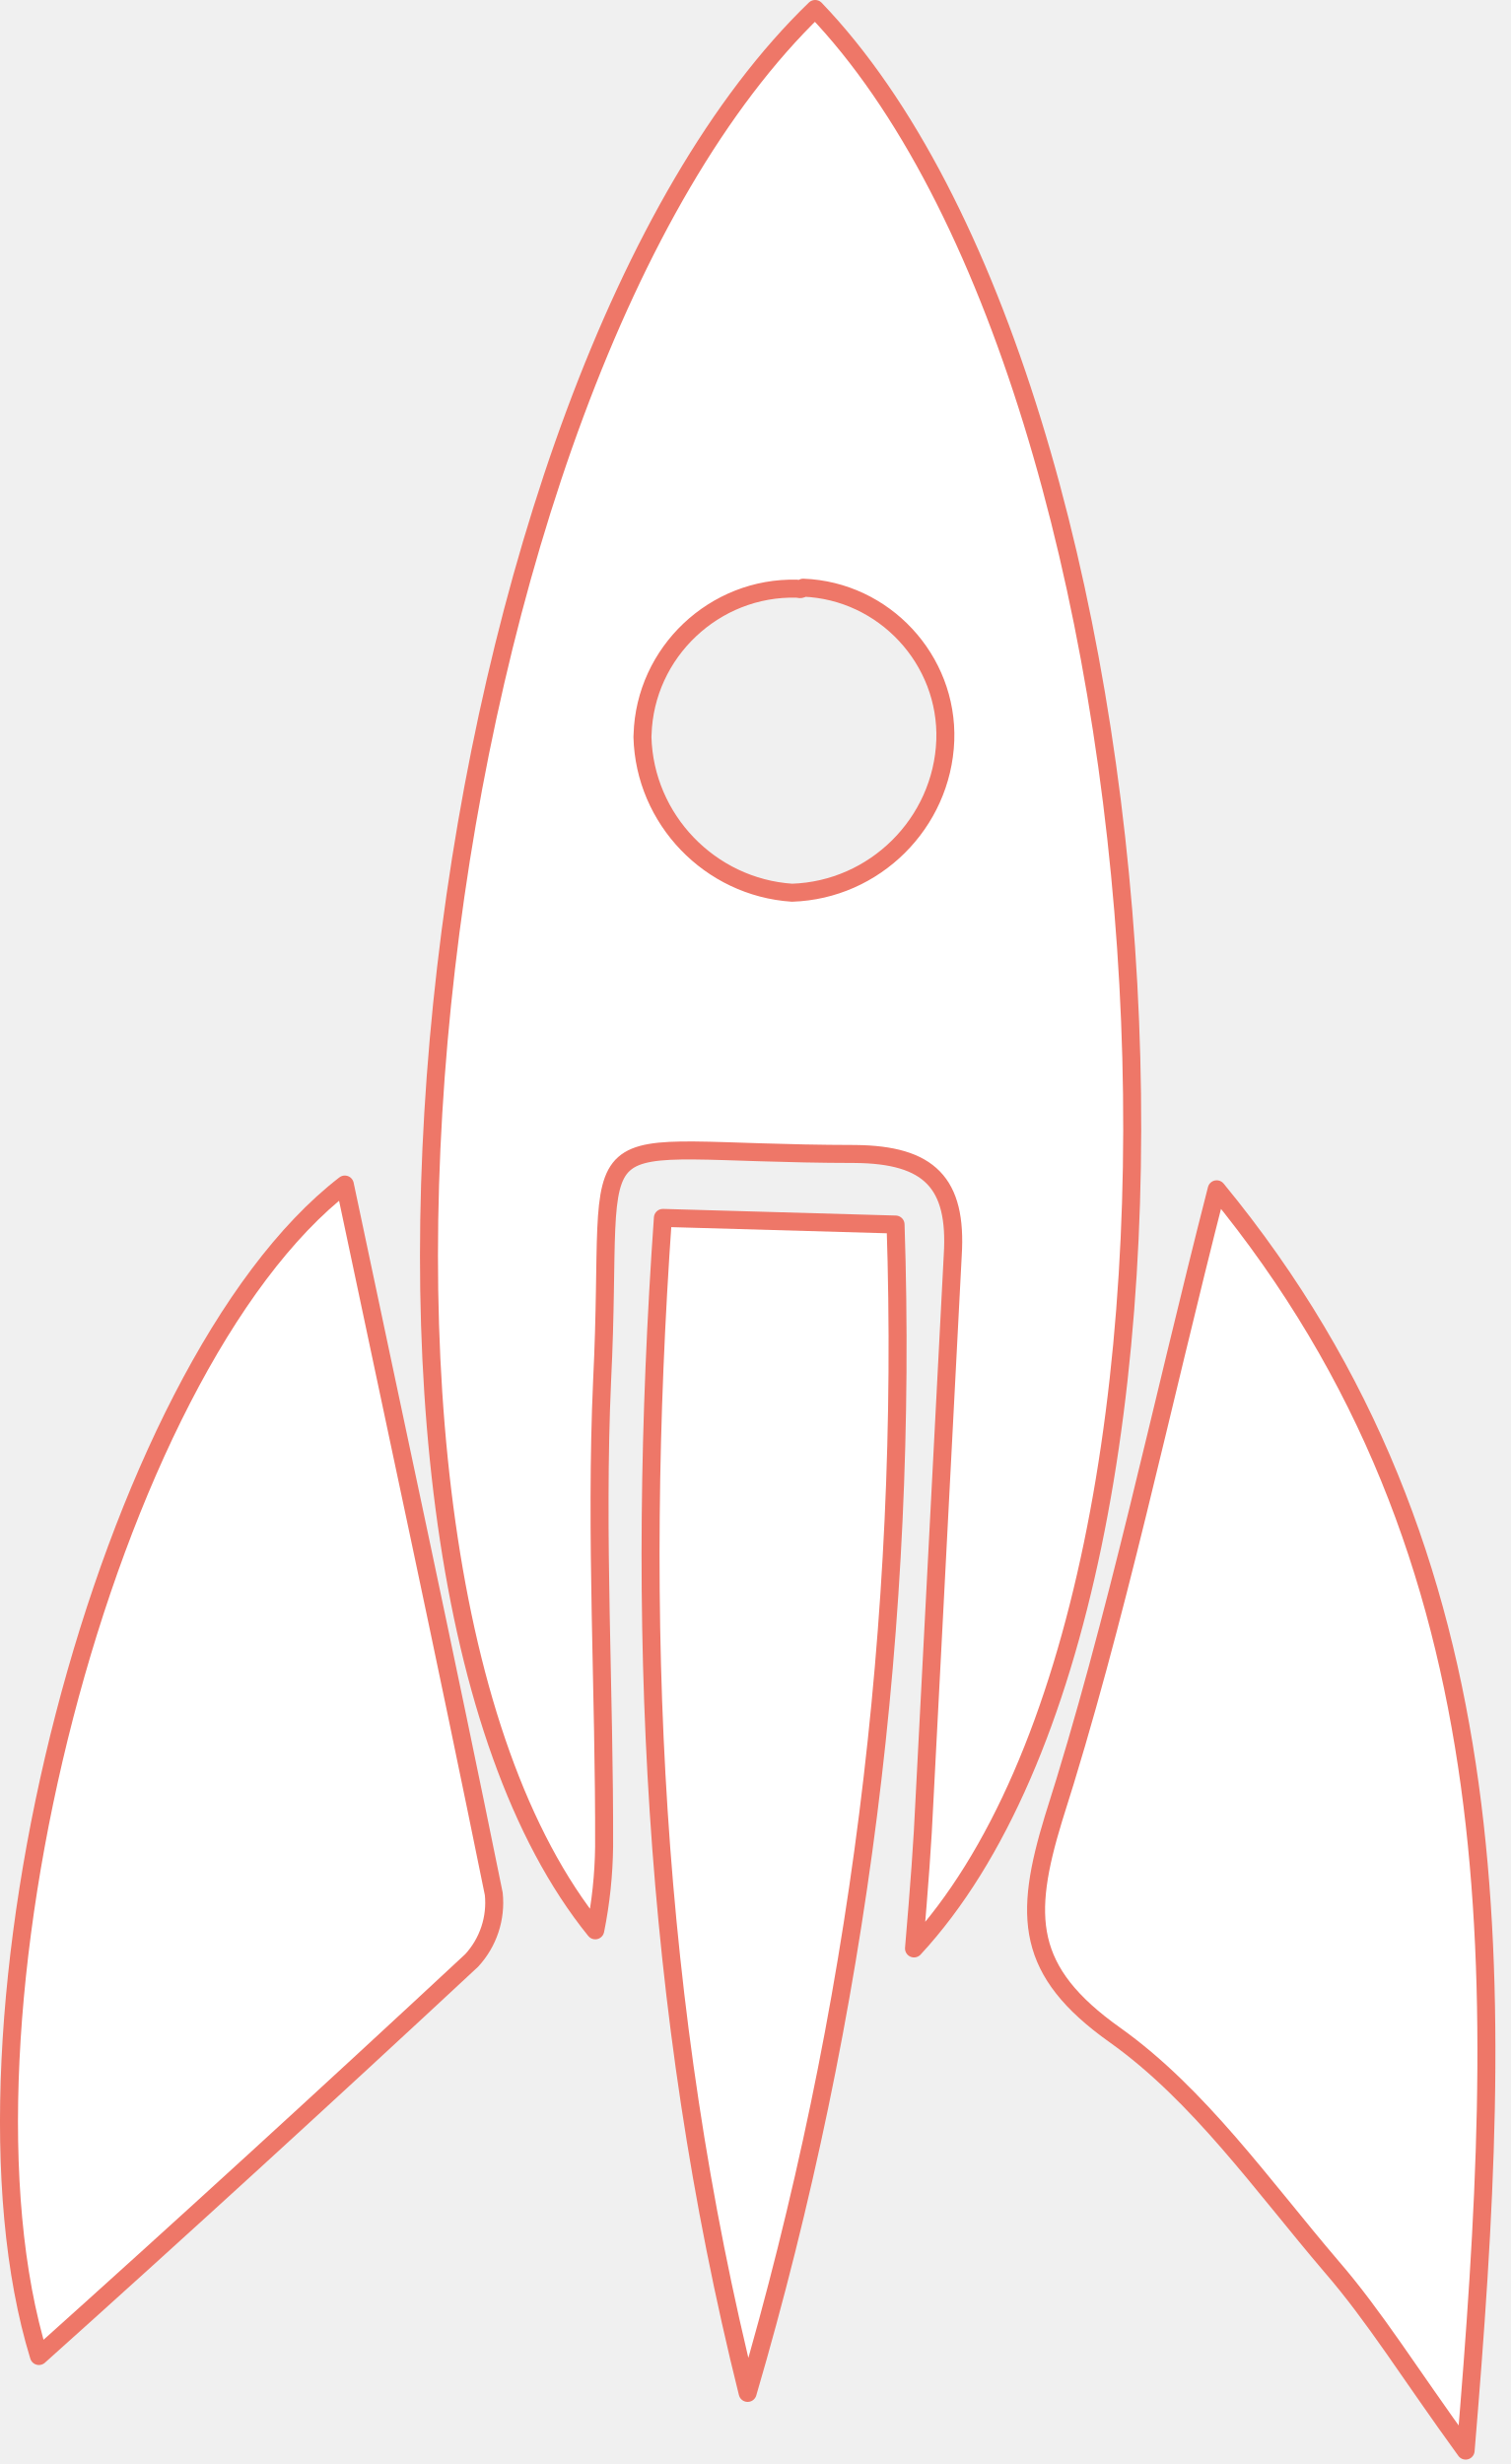
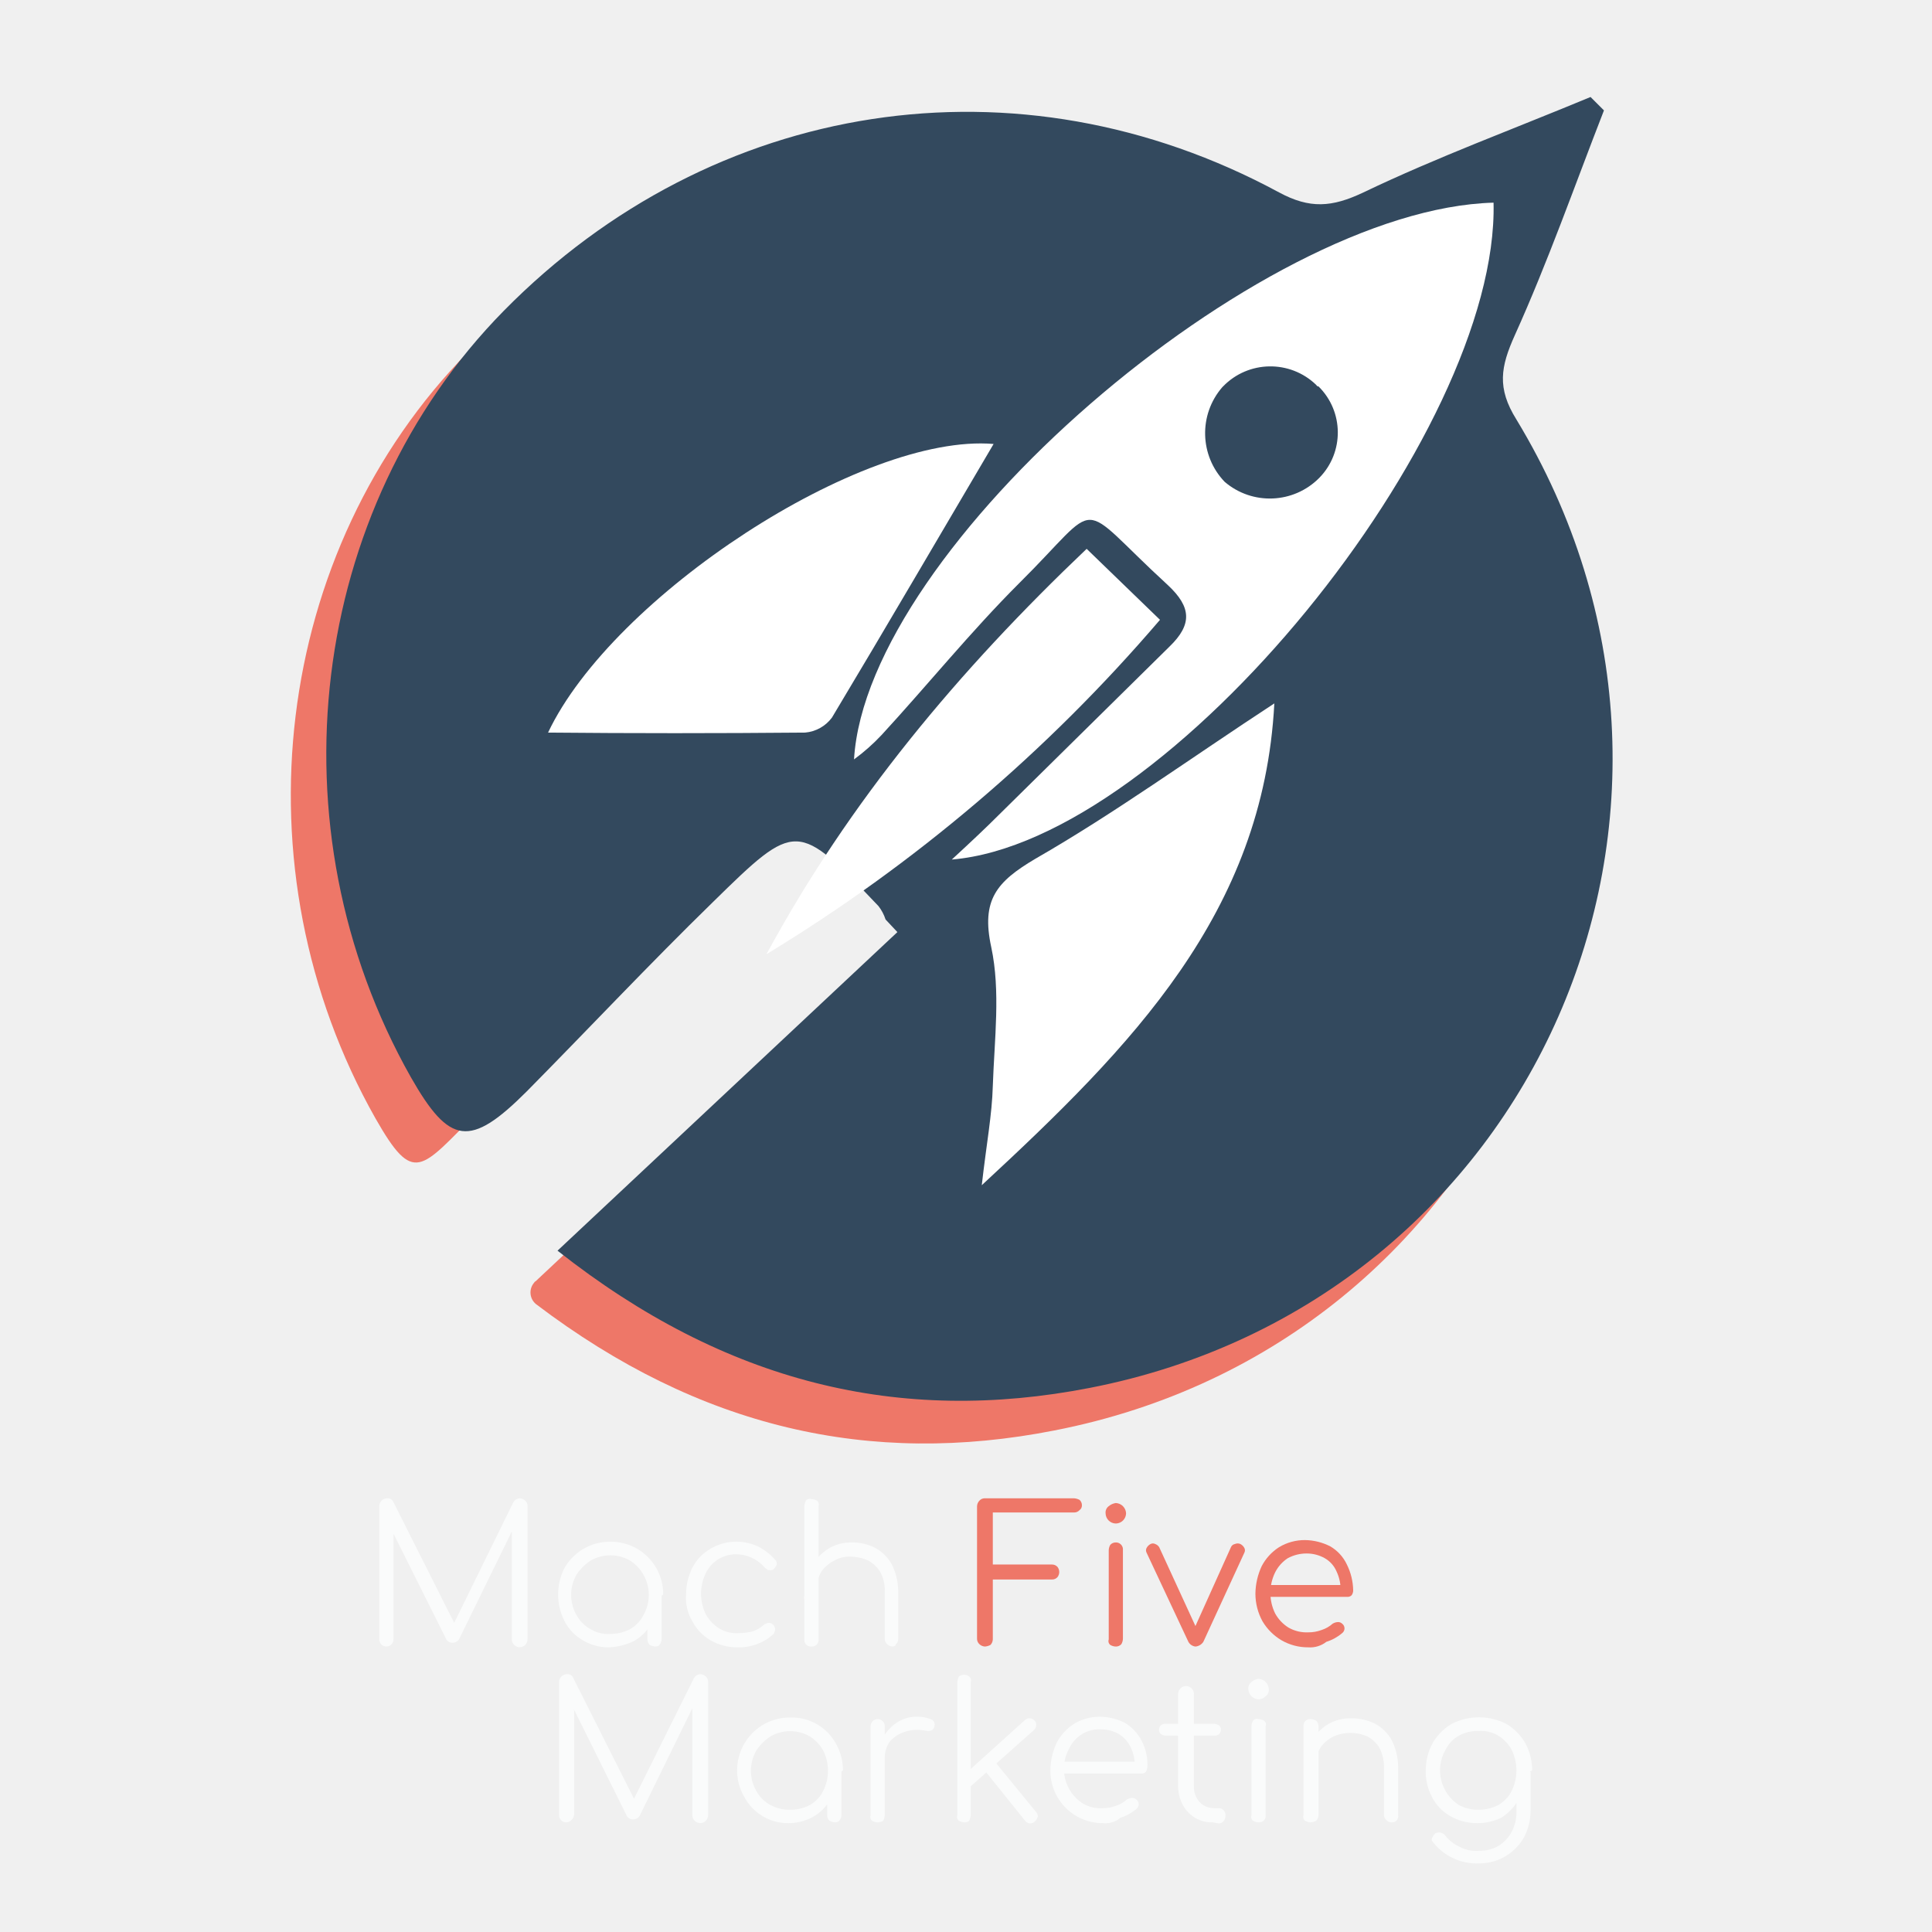
- <svg xmlns="http://www.w3.org/2000/svg" width="100%" height="100%" viewBox="0 0 84 137" version="1.1" xml:space="preserve" style="fill-rule:evenodd;clip-rule:evenodd;stroke-linejoin:round;stroke-miterlimit:2;">
-   <g transform="matrix(1,0,0,1,-77.5948,-39.9009)">
-     <g transform="matrix(0.738096,-0.674695,0.674695,0.738096,-34.2187,149.219)">
-       <path d="M108.3,96.3C109.9,69.4 159.6,26.5 189.4,25.7C190.1,55 148.3,106.7 120.7,109C123.3,106.6 125,105 126.7,103.3L148.3,82C151.2,79.2 151.1,77 148.1,74.2C136.1,63.2 140.1,63.2 129.2,74C123.1,80.1 117.6,86.9 111.8,93.2C110.732,94.34 109.561,95.378 108.3,96.3ZM166.9,48.8C163.605,45.626 158.286,45.716 155.1,49L155,49.1C152.002,52.559 152.133,57.795 155.3,61.1C158.792,64.092 164.069,63.872 167.3,60.6C170.45,57.389 170.405,52.156 167.2,49C167,49 167,48.9 166.9,48.8Z" style="fill:white;fill-rule:nonzero;stroke:rgb(238,119,104);stroke-width:1px;" />
-     </g>
-     <g transform="matrix(0.738096,-0.674695,0.674695,0.738096,-34.2187,149.219)">
-       <path d="M161.6,89.2C160.2,115.8 143.5,132.7 124.5,150.3C125.1,145 125.8,141.4 125.9,137.7C126.1,131.8 126.9,125.7 125.7,120.1C124.4,114.1 126.4,111.8 131.3,108.9C141.4,103.1 150.9,96.2 161.6,89.2Z" style="fill:white;fill-rule:nonzero;stroke:rgb(238,119,104);stroke-width:1px;" />
-     </g>
-     <g transform="matrix(0.738096,-0.674695,0.674695,0.738096,-34.2187,149.219)">
-       <path d="M126,56.3C119.1,68 112.4,79.5 105.5,91C104.692,92.091 103.453,92.783 102.1,92.9C91,93 80,93 69.5,92.9C77.7,75.6 109.3,54.9 126,56.3Z" style="fill:white;fill-rule:nonzero;stroke:rgb(238,119,104);stroke-width:1px;" />
-     </g>
-     <g transform="matrix(0.738096,-0.674695,0.674695,0.738096,-34.2187,149.219)">
-       <path d="M97.2,121C107.7,101.6 121.6,85 137.8,69.6L147.1,78.6C132.823,95.293 115.979,109.606 97.2,121Z" style="fill:white;fill-rule:nonzero;stroke:rgb(238,119,104);stroke-width:1px;" />
-     </g>
-   </g>
+ <svg xmlns="http://www.w3.org/2000/svg" id="Layer_1" data-name="Layer 1" viewBox="0 0 245 245">
+   <defs>
+     <style>.cls-1{fill:#fafbfb;}.cls-2{fill:#ee7768;}.cls-3{fill:#33495e;}.cls-4{fill:#fff;}</style>
+   </defs>
+   <path class="cls-1" d="M49,208.8a.9.9,0,0,1-.9-.9h0V191a1,1,0,0,1,1-1,.79.79,0,0,1,.8.5L58,206.6h-.8l7.9-16.1a1,1,0,0,1,.8-.5,1.08,1.08,0,0,1,.7.3.91.91,0,0,1,.3.7v16.9a1.08,1.08,0,0,1-.3.7,1,1,0,0,1-1.7-.7V193.4h.4l-7.1,14.5a1,1,0,0,1-1.3.3,1,1,0,0,1-.4-.5l-7.1-14.2.5-.1v14.4A.92.92,0,0,1,49,208.8Z" />
+   <path class="cls-1" d="M77.2,208.9a6.29,6.29,0,0,1-3.3-.9,5.89,5.89,0,0,1-2.3-2.4,7.42,7.42,0,0,1,0-6.8,6.89,6.89,0,0,1,2.4-2.4,6.87,6.87,0,0,1,6.8,0,6.89,6.89,0,0,1,2.4,2.4,6.65,6.65,0,0,1,.9,3.4l-.7.6a6,6,0,0,1-3,5.3A7.94,7.94,0,0,1,77.2,208.9Zm.2-1.7a5.42,5.42,0,0,0,2.5-.6,4.24,4.24,0,0,0,1.7-1.8,5.15,5.15,0,0,0,0-5.1,4.9,4.9,0,0,0-1.7-1.8,5,5,0,0,0-5,0,6.17,6.17,0,0,0-1.8,1.8,5.15,5.15,0,0,0,0,5.1,4.45,4.45,0,0,0,1.8,1.8,4.23,4.23,0,0,0,2.5.6Zm5.7,1.6a1.85,1.85,0,0,1-.7-.2.91.91,0,0,1-.3-.7v-4.1l.4-1.9,1.4.4v5.6a1.08,1.08,0,0,1-.3.7c0,.1-.3.2-.5.2Z" />
+   <path class="cls-1" d="M93.5,208.9a6.65,6.65,0,0,1-3.4-.9,5.89,5.89,0,0,1-2.3-2.4,5.73,5.73,0,0,1-.8-3.4,7.73,7.73,0,0,1,.8-3.4,5.89,5.89,0,0,1,2.3-2.4,6.44,6.44,0,0,1,6-.3,7.23,7.23,0,0,1,2.2,1.7.73.73,0,0,1,.2.6,2.09,2.09,0,0,1-.4.6.66.66,0,0,1-.6.1c-.2,0-.4-.2-.6-.4a4.79,4.79,0,0,0-3.5-1.6,4.22,4.22,0,0,0-3.9,2.4,5.93,5.93,0,0,0,0,5.2,4.85,4.85,0,0,0,1.7,1.8,4.23,4.23,0,0,0,2.5.6,8.81,8.81,0,0,0,1.7-.2,3.92,3.92,0,0,0,1.4-.8c.2-.2.4-.2.6-.3a.73.73,0,0,1,.6.2.86.86,0,0,1,.3.6,1.42,1.42,0,0,1-.2.6A6.45,6.45,0,0,1,93.5,208.9Z" />
+   <path class="cls-1" d="M102.9,203.4a.91.91,0,0,1-.7-.3.62.62,0,0,1-.2-.7V191a1.85,1.85,0,0,1,.2-.7.62.62,0,0,1,.7-.2,1.85,1.85,0,0,1,.7.2.62.62,0,0,1,.2.7v11.5a1.45,1.45,0,0,1-.2.7A1.08,1.08,0,0,1,102.9,203.4Zm0,5.4a.82.82,0,0,1-.9-.8V196.6a.82.82,0,0,1,.8-.9h.1a.88.88,0,0,1,.9.8v11.4a.82.82,0,0,1-.8.9Zm10.3,0a1.08,1.08,0,0,1-.7-.3.86.86,0,0,1-.3-.6v-6.2a4.75,4.75,0,0,0-.6-2.4,4,4,0,0,0-1.5-1.4,5.45,5.45,0,0,0-2.2-.5,3.84,3.84,0,0,0-2.1.5,4.43,4.43,0,0,0-1.5,1.2,3,3,0,0,0-.6,1.8h-1.3a5,5,0,0,1,.8-2.7,6.06,6.06,0,0,1,2-1.9,5.55,5.55,0,0,1,2.8-.7,6.3,6.3,0,0,1,3,.7,5.3,5.3,0,0,1,2.1,2.1,7.64,7.64,0,0,1,.8,3.3v6.2a.71.71,0,0,1-.3.6c0,.2-.2.3-.4.3Z" />
+   <path class="cls-2" d="M124.9,208.8a1.08,1.08,0,0,1-.7-.3.91.91,0,0,1-.3-.7V191a1.08,1.08,0,0,1,.3-.7.91.91,0,0,1,.7-.3h11.3a1.85,1.85,0,0,1,.7.2.91.91,0,0,1,.3.7.71.71,0,0,1-.3.6.91.91,0,0,1-.7.3H125.9v6.6h7.5a.91.91,0,0,1,.7.3,1.05,1.05,0,0,1,0,1.3.91.91,0,0,1-.7.3h-7.5v7.6a1.08,1.08,0,0,1-.3.7A1.85,1.85,0,0,1,124.9,208.8Z" />
+   <path class="cls-2" d="M141.5,193.2a1.32,1.32,0,0,1-1.3-1.3,1,1,0,0,1,.4-.9,1.8,1.8,0,0,1,.9-.4,1.37,1.37,0,0,1,1.3,1.3,1.32,1.32,0,0,1-1.3,1.3Zm0,15.6a1.45,1.45,0,0,1-.7-.2.62.62,0,0,1-.2-.7V196.6a1.45,1.45,0,0,1,.2-.7.91.91,0,0,1,.7-.3.88.88,0,0,1,.9.8v11.4a1.45,1.45,0,0,1-.2.7.91.91,0,0,1-.7.3Z" />
+   <path class="cls-2" d="M151.6,208.8a1.15,1.15,0,0,1-.9-.6l-5.3-11.3a.64.64,0,0,1,0-.6,1.21,1.21,0,0,1,.5-.5.64.64,0,0,1,.6,0,1,1,0,0,1,.5.4l5.1,11.1h-1l5-11.1a.66.66,0,0,1,.5-.4.85.85,0,0,1,.7,0,1.21,1.21,0,0,1,.5.5.64.64,0,0,1,0,.6l-5.2,11.3A1.33,1.33,0,0,1,151.6,208.8Z" />
+   <path class="cls-2" d="M165.9,208.9a6.65,6.65,0,0,1-3.4-.9,6.89,6.89,0,0,1-2.4-2.4,7.3,7.3,0,0,1-.9-3.5,8.53,8.53,0,0,1,.8-3.5,6.36,6.36,0,0,1,2.2-2.4,6.29,6.29,0,0,1,3.3-.9,7.22,7.22,0,0,1,3.2.8,5.23,5.23,0,0,1,2.1,2.3,7.64,7.64,0,0,1,.8,3.3,1.07,1.07,0,0,1-.2.6.73.73,0,0,1-.6.2H160.6V201H171l-1,.8a5.34,5.34,0,0,0-.5-2.5,3.53,3.53,0,0,0-1.5-1.7,4.65,4.65,0,0,0-2.3-.6,5,5,0,0,0-2.4.6,4.64,4.64,0,0,0-1.6,1.8,5.93,5.93,0,0,0,0,5.2,4.9,4.9,0,0,0,1.7,1.8,4.62,4.62,0,0,0,2.5.6,4.67,4.67,0,0,0,1.7-.3,3.92,3.92,0,0,0,1.4-.8,1.42,1.42,0,0,1,.6-.2.73.73,0,0,1,.6.2.75.75,0,0,1,0,1.2,5.64,5.64,0,0,1-2,1.1A3.31,3.31,0,0,1,165.9,208.9Z" />
+   <path class="cls-1" d="M71.8,231.1a.9.9,0,0,1-.9-.9V213.3a1,1,0,0,1,1-1,.79.79,0,0,1,.8.5l8.1,16.1H80l8-16.1a1,1,0,0,1,.8-.5,1.08,1.08,0,0,1,.7.3.91.91,0,0,1,.3.7v16.9a1.08,1.08,0,0,1-.3.7,1,1,0,0,1-1.7-.7V215.8h.4l-7.1,14.5a1,1,0,0,1-1.3.3,1,1,0,0,1-.4-.5l-7.1-14.3.5-.1v14.4a1.07,1.07,0,0,1-1,1Z" />
+   <path class="cls-1" d="M100,231.2a6.28,6.28,0,0,1-5.6-3.3,6.72,6.72,0,0,1,2.4-9.2,6.65,6.65,0,0,1,3.4-.9,6.39,6.39,0,0,1,5.8,3.3,6.92,6.92,0,0,1,.9,3.4l-.8.6a6.5,6.5,0,0,1-.8,3.1,5.81,5.81,0,0,1-2.2,2.2A6.5,6.5,0,0,1,100,231.2Zm.2-1.7a5.42,5.42,0,0,0,2.5-.6,4.24,4.24,0,0,0,1.7-1.8,5.72,5.72,0,0,0,0-5.1,4.9,4.9,0,0,0-1.7-1.8,5,5,0,0,0-5,0,6.17,6.17,0,0,0-1.8,1.8,5.15,5.15,0,0,0,0,5.1,4.45,4.45,0,0,0,1.8,1.8,5.14,5.14,0,0,0,2.5.6Zm5.7,1.6a1.85,1.85,0,0,1-.7-.2.91.91,0,0,1-.3-.7v-4.1l.4-1.9,1.4.4v5.6a.91.91,0,0,1-.3.7c0,.1-.3.2-.5.2Z" />
+   <path class="cls-1" d="M111.3,231.1a1.85,1.85,0,0,1-.7-.2.62.62,0,0,1-.2-.7V218.9a.9.9,0,0,1,1.8,0h0v11.3a1.85,1.85,0,0,1-.2.7A1.45,1.45,0,0,1,111.3,231.1Zm-.1-8.1a5.3,5.3,0,0,1,.8-2.7,5.46,5.46,0,0,1,1.8-1.9,4.51,4.51,0,0,1,2.5-.7,4.67,4.67,0,0,1,1.7.3.72.72,0,0,1,.5.9.85.85,0,0,1-.3.5,1.27,1.27,0,0,1-.6.1l-.7-.1a5,5,0,0,0-2.4.3,4.07,4.07,0,0,0-1.7,1.2,3.53,3.53,0,0,0-.6,1.9Z" />
+   <path class="cls-1" d="M122.3,231.1a1.85,1.85,0,0,1-.7-.2.62.62,0,0,1-.2-.7V213.3a1.85,1.85,0,0,1,.2-.7,1.05,1.05,0,0,1,1.3,0,.62.62,0,0,1,.2.7v16.9a1.85,1.85,0,0,1-.2.7A.85.85,0,0,1,122.3,231.1Zm.6-4.4-1.1-1.2,8.2-7.4a.73.73,0,0,1,.6-.2.86.86,0,0,1,.6.3.73.73,0,0,1,.2.6.86.86,0,0,1-.3.6Zm8.3,4.3a.78.78,0,0,1-1.1,0l-.1-.1-5.3-6.6,1.3-1.1,5.4,6.6a.73.73,0,0,1,.2.6C131.5,230.6,131.4,230.9,131.2,231Z" />
+   <path class="cls-1" d="M139.9,231.2a6.65,6.65,0,0,1-3.4-.9,6.64,6.64,0,0,1-3.3-5.8,8.53,8.53,0,0,1,.8-3.5,6.36,6.36,0,0,1,2.2-2.4,6.29,6.29,0,0,1,3.3-.9,7.22,7.22,0,0,1,3.2.8,5.83,5.83,0,0,1,2.1,2.3,6.36,6.36,0,0,1,.7,3.3,1.42,1.42,0,0,1-.2.6.73.73,0,0,1-.6.2H134.5v-1.5h10.4l-1,.7a5.34,5.34,0,0,0-.5-2.5,4.13,4.13,0,0,0-1.5-1.7,4.65,4.65,0,0,0-2.3-.6,4.2,4.2,0,0,0-4,2.4,5.25,5.25,0,0,0,1.7,7,4.42,4.42,0,0,0,2.5.6,4.67,4.67,0,0,0,1.7-.3,3.92,3.92,0,0,0,1.4-.8,1.42,1.42,0,0,1,.6-.2.73.73,0,0,1,.6.2.75.75,0,0,1,0,1.2,5.64,5.64,0,0,1-2,1.1A2.93,2.93,0,0,1,139.9,231.2Z" />
+   <path class="cls-1" d="M147.8,220.1a1.42,1.42,0,0,1-.6-.2.78.78,0,0,1,0-1.1h0a.73.73,0,0,1,.6-.2H154a1.42,1.42,0,0,1,.6.2.78.78,0,0,1,0,1.1h0a.73.73,0,0,1-.6.2Zm6,11a4.18,4.18,0,0,1-3.8-2.2,5,5,0,0,1-.6-2.4V214.8a1.08,1.08,0,0,1,.3-.7,1,1,0,0,1,1.7.7v11.7a2.88,2.88,0,0,0,.7,2,2.56,2.56,0,0,0,1.9.8h.6a.71.71,0,0,1,.6.3.84.84,0,0,1,.2.7.91.91,0,0,1-.3.7.66.66,0,0,1-.7.2Z" />
+   <path class="cls-1" d="M159.6,215.5a1.37,1.37,0,0,1-1.3-1.3,1,1,0,0,1,.4-.9,1.49,1.49,0,0,1,.9-.4,1.37,1.37,0,0,1,1.3,1.3,1,1,0,0,1-.4.9A1.27,1.27,0,0,1,159.6,215.5Zm0,15.6a1.85,1.85,0,0,1-.7-.2.62.62,0,0,1-.2-.7V218.9a1.45,1.45,0,0,1,.2-.7.62.62,0,0,1,.7-.2,1.85,1.85,0,0,1,.7.2.62.62,0,0,1,.2.7v11.3a.82.82,0,0,1-.8.9Z" />
+   <path class="cls-1" d="M166.2,231.1a1.85,1.85,0,0,1-.7-.2.62.62,0,0,1-.2-.7V218.9a.82.82,0,0,1,.8-.9h.1a1.85,1.85,0,0,1,.7.2.91.91,0,0,1,.3.7v11.3a1.08,1.08,0,0,1-.3.7A1.85,1.85,0,0,1,166.2,231.1Zm10.3,0a.91.91,0,0,1-.7-.3.86.86,0,0,1-.3-.6V224a5,5,0,0,0-.6-2.4,4,4,0,0,0-1.5-1.4,5.36,5.36,0,0,0-4.3,0,4.43,4.43,0,0,0-1.5,1.2,3,3,0,0,0-.6,1.8h-1.3a5,5,0,0,1,.8-2.7,6.06,6.06,0,0,1,2-1.9,5.55,5.55,0,0,1,2.8-.7,6.7,6.7,0,0,1,3.1.7,5.3,5.3,0,0,1,2.1,2.1,7.64,7.64,0,0,1,.8,3.3v6.2a.77.77,0,0,1-.8.9Z" />
+   <path class="cls-1" d="M187.3,231.2a6.92,6.92,0,0,1-3.4-.9,5.89,5.89,0,0,1-2.3-2.4,6.81,6.81,0,0,1-.8-3.4,7.3,7.3,0,0,1,.9-3.5,6.89,6.89,0,0,1,2.4-2.4,7.63,7.63,0,0,1,6.9,0,6.89,6.89,0,0,1,2.4,2.4,7.3,7.3,0,0,1,.9,3.5l-1.1.6a7.11,7.11,0,0,1-.7,3.2,6.3,6.3,0,0,1-2.1,2.2A7,7,0,0,1,187.3,231.2Zm.2,5.1a7,7,0,0,1-5.7-2.6c-.2-.2-.3-.4-.2-.6s.2-.4.4-.6a1,1,0,0,1,1.3.3,4.89,4.89,0,0,0,1.8,1.4,4.51,4.51,0,0,0,2.5.5,4.75,4.75,0,0,0,2.4-.6,4.9,4.9,0,0,0,1.7-1.8,5.46,5.46,0,0,0,.6-2.8v-3.6l.7-1.4,1.1.2v4.9a7.3,7.3,0,0,1-.9,3.5,6.51,6.51,0,0,1-5.7,3.2Zm0-6.8a5.42,5.42,0,0,0,2.5-.6,4.24,4.24,0,0,0,1.7-1.8,5.93,5.93,0,0,0,0-5.2,4.9,4.9,0,0,0-1.7-1.8,4.42,4.42,0,0,0-2.5-.6,5.14,5.14,0,0,0-2.5.6,4.24,4.24,0,0,0-1.7,1.8,5.25,5.25,0,0,0,1.7,7A5.14,5.14,0,0,0,187.5,229.5Z" />
+   <path class="cls-2" d="M176.3,40.3a7.06,7.06,0,0,1,0,9.9l-.3.3a7.56,7.56,0,0,1-10.3-.3,7.47,7.47,0,0,1,.5-10.3,7.13,7.13,0,0,1,10.1.4Zm-10.4,9.5c3.9-.5,7,0,8.2-1.3s1-4.8,0-6.4c-.7-1.1-4.8-1.3-5.9-.3C166.8,43,166.9,46,165.9,49.8Z" />
+   <path class="cls-2" d="M197.3,23.4c-3.1,8.2-6.1,16.5-9.7,24.5-1.8,4-2.3,6.7.2,10.7,29.8,49.2,2.4,111.8-54.1,122.8-23.4,4.6-45-.3-65.7-16a1.9,1.9,0,0,1-.3-2.7c.1-.1.1-.2.2-.2L108,124.9c.8-.7,5.4.1,4.7-.7l-.2,2.2c6.6,4.1,36.6-12.6,36.5-12.8-.2-.5-15.2-15.7-33.3-3,2.2-28.9-18.8-7.6-29.5,2.8-8,7.8-17.8,19.8-25.7,27.7-7.2,7.2-8,9.3-12.9.7-17.9-31.7-13-72,11.8-97.2,26.5-26.9,65.2-32.9,98.3-14.9,4,2.1,6.7,1.9,10.7,0,8.1-3.9,16.4-7.1,24.8-10.4Z" />
+   <path class="cls-3" d="M203.4,14c-3.7,9.5-7.1,19.2-11.3,28.5-1.8,4-2.3,6.7.2,10.7,29.8,49.2,2.4,111.8-54.1,122.8-24.1,4.7-46.2-.6-67.5-17.4l43.1-40.4-1.5-1.6a5.56,5.56,0,0,0-.9-1.7c-10.3-10.8-10.4-10.9-21-.5-8,7.8-15.7,16-23.6,24-7.2,7.2-9.8,6.8-14.7-1.8-17.9-31.7-13-72,11.8-97.2,26.5-26.9,65.2-32.9,98.3-15,3.9,2.1,6.7,1.9,10.7,0,9.4-4.5,19.2-8.1,28.8-12.1Z" />
+   <path class="cls-4" d="M108.3,96.3c1.6-26.9,51.3-69.8,81.1-70.6.7,29.3-41.1,81-68.7,83.3,2.6-2.4,4.3-4,6-5.7L148.3,82c2.9-2.8,2.8-5-.2-7.8-12-11-8-11-18.9-.2-6.1,6.1-11.6,12.9-17.4,19.2A25.1,25.1,0,0,1,108.3,96.3Zm58.6-47.5a8.36,8.36,0,0,0-11.8.2l-.1.1a8.91,8.91,0,0,0,.3,12,8.81,8.81,0,0,0,12-.5,8.21,8.21,0,0,0-.1-11.6C167,49,167,48.9,166.9,48.8Z" />
+   <path class="cls-4" d="M161.6,89.2c-1.4,26.6-18.1,43.5-37.1,61.1.6-5.3,1.3-8.9,1.4-12.6.2-5.9,1-12-.2-17.6-1.3-6,.7-8.3,5.6-11.2C141.4,103.1,150.9,96.2,161.6,89.2Z" />
+   <path class="cls-4" d="M126,56.3C119.1,68,112.4,79.5,105.5,91a4.74,4.74,0,0,1-3.4,1.9C91,93,80,93,69.5,92.9,77.7,75.6,109.3,54.9,126,56.3Z" />
+   <path class="cls-4" d="M97.2,121c10.5-19.4,24.4-36,40.6-51.4l9.3,9A206.87,206.87,0,0,1,97.2,121Z" />
</svg>
